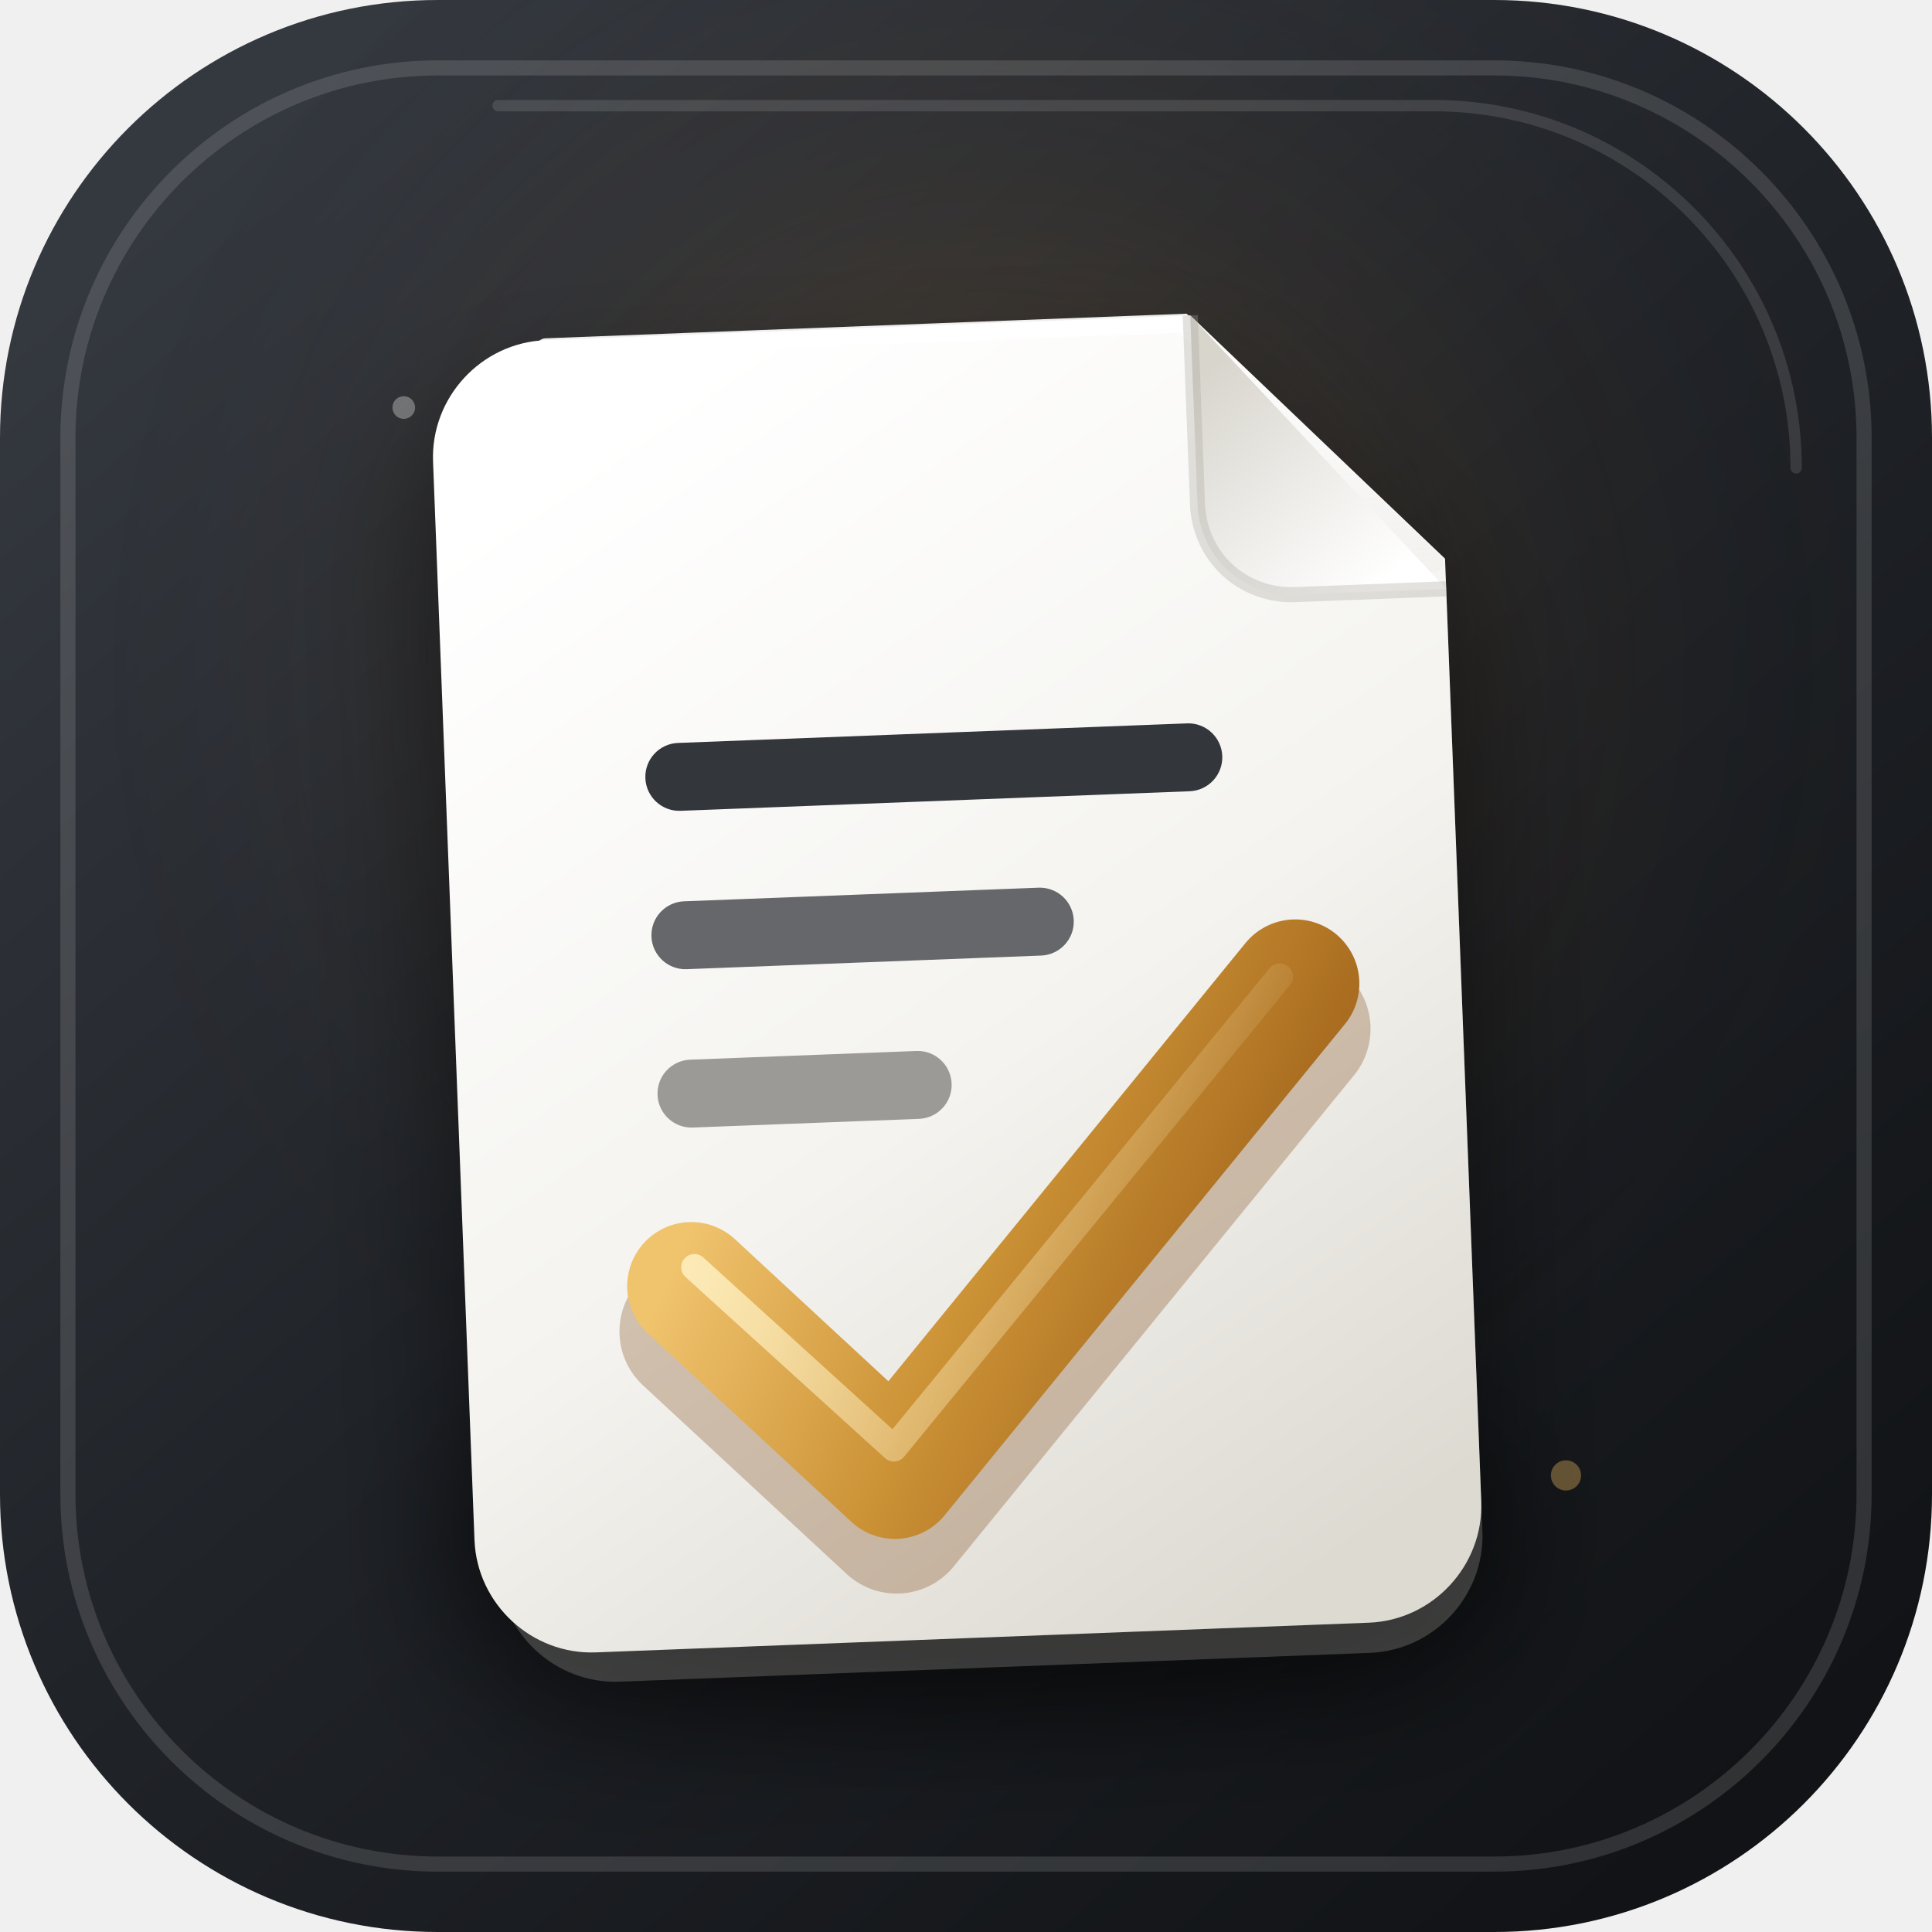
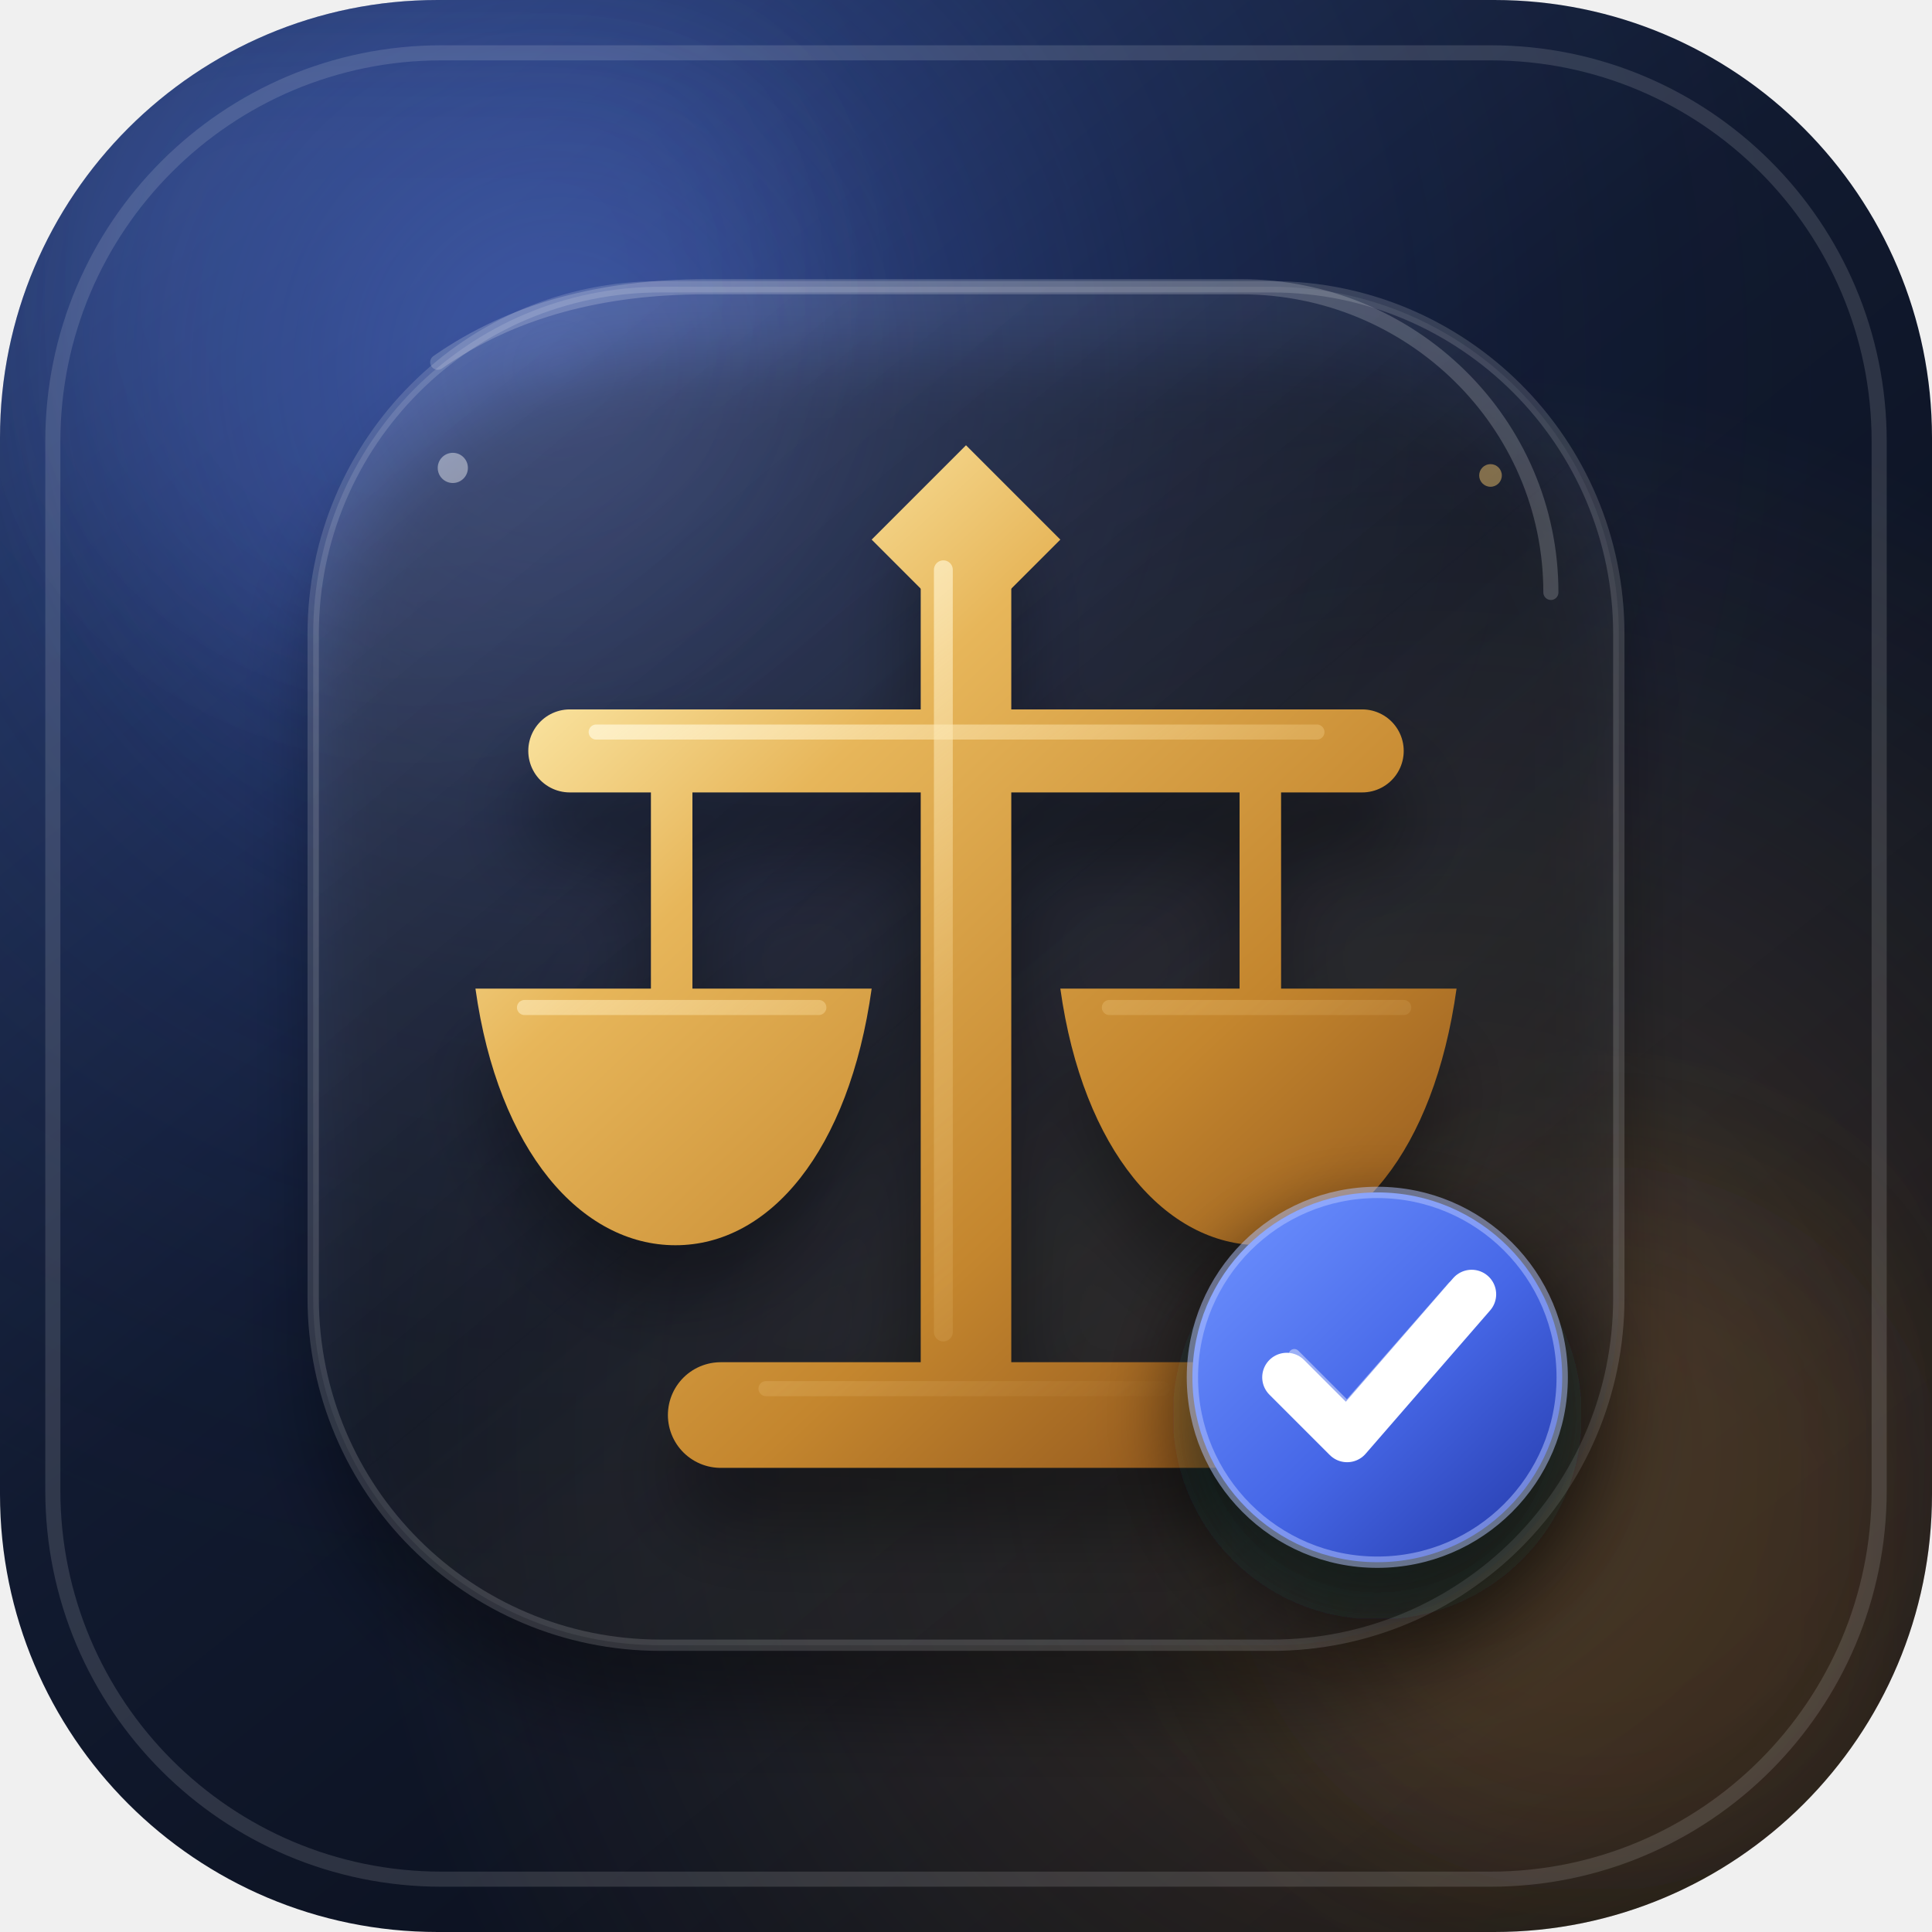
<svg xmlns="http://www.w3.org/2000/svg" viewBox="0 0 512 512" role="img" aria-label="Трекер юриста">
  <defs>
-     <linearGradient id="background" x1="64" y1="36" x2="452" y2="486" gradientUnits="userSpaceOnUse">
-       <stop offset="0" stop-color="#34383F" />
-       <stop offset="0.48" stop-color="#202328" />
-       <stop offset="1" stop-color="#111316" />
+     <linearGradient id="bg" x1="74" y1="30" x2="445" y2="492" gradientUnits="userSpaceOnUse">
+       <stop stop-color="#24365D" />
+       <stop offset="0.42" stop-color="#111A30" />
+       <stop offset="1" stop-color="#080B13" />
    </linearGradient>
-     <radialGradient id="halo" cx="0" cy="0" r="1" gradientTransform="translate(262 176) rotate(90) scale(250)" gradientUnits="userSpaceOnUse">
-       <stop stop-color="#D39A43" stop-opacity="0.26" />
-       <stop offset="0.52" stop-color="#A96B1E" stop-opacity="0.07" />
-       <stop offset="1" stop-color="#111316" stop-opacity="0" />
+     <radialGradient id="blueAura" cx="0" cy="0" r="1" gradientTransform="translate(151 96) rotate(49) scale(344)" gradientUnits="userSpaceOnUse">
+       <stop stop-color="#5B7FFF" stop-opacity="0.42" />
+       <stop offset="0.48" stop-color="#3556CB" stop-opacity="0.13" />
+       <stop offset="1" stop-color="#101529" stop-opacity="0" />
    </radialGradient>
-     <linearGradient id="paper" x1="166" y1="111" x2="358" y2="411" gradientUnits="userSpaceOnUse">
-       <stop stop-color="#FFFFFF" />
-       <stop offset="0.55" stop-color="#F4F3EF" />
-       <stop offset="1" stop-color="#DDDAD2" />
+     <radialGradient id="goldAura" cx="0" cy="0" r="1" gradientTransform="translate(382 382) rotate(-132) scale(286)" gradientUnits="userSpaceOnUse">
+       <stop stop-color="#E5A94F" stop-opacity="0.22" />
+       <stop offset="1" stop-color="#E5A94F" stop-opacity="0" />
+     </radialGradient>
+     <linearGradient id="glass" x1="112" y1="84" x2="400" y2="429" gradientUnits="userSpaceOnUse">
+       <stop stop-color="#FFFFFF" stop-opacity="0.13" />
+       <stop offset="0.5" stop-color="#FFFFFF" stop-opacity="0.045" />
+       <stop offset="1" stop-color="#071020" stop-opacity="0.18" />
    </linearGradient>
-     <linearGradient id="paperEdge" x1="250" y1="91" x2="266" y2="425" gradientUnits="userSpaceOnUse">
-       <stop stop-color="#FFFFFF" stop-opacity="0.92" />
-       <stop offset="1" stop-color="#BEBAB1" stop-opacity="0.18" />
+     <linearGradient id="gold" x1="150" y1="152" x2="357" y2="373" gradientUnits="userSpaceOnUse">
+       <stop stop-color="#FFF0B3" />
+       <stop offset="0.28" stop-color="#E7B65A" />
+       <stop offset="0.68" stop-color="#C4862E" />
+       <stop offset="1" stop-color="#8C521B" />
    </linearGradient>
-     <linearGradient id="fold" x1="325" y1="101" x2="370" y2="159" gradientUnits="userSpaceOnUse">
-       <stop stop-color="#D8D5CD" />
-       <stop offset="1" stop-color="#FFFFFF" />
+     <linearGradient id="goldEdge" x1="175" y1="155" x2="330" y2="360" gradientUnits="userSpaceOnUse">
+       <stop stop-color="#FFF8DC" stop-opacity="0.9" />
+       <stop offset="0.52" stop-color="#FFE2A0" stop-opacity="0.28" />
+       <stop offset="1" stop-color="#FFE2A0" stop-opacity="0" />
    </linearGradient>
-     <linearGradient id="gold" x1="192" y1="300" x2="332" y2="371" gradientUnits="userSpaceOnUse">
-       <stop stop-color="#F0C36D" />
-       <stop offset="0.48" stop-color="#CB9135" />
-       <stop offset="1" stop-color="#9C5E18" />
+     <linearGradient id="badge" x1="325" y1="317" x2="411" y2="406" gradientUnits="userSpaceOnUse">
+       <stop stop-color="#6D91FF" />
+       <stop offset="0.55" stop-color="#4667E7" />
+       <stop offset="1" stop-color="#273DAD" />
    </linearGradient>
-     <linearGradient id="goldHighlight" x1="198" y1="301" x2="319" y2="354" gradientUnits="userSpaceOnUse">
-       <stop stop-color="#FFF2C5" stop-opacity="0.82" />
-       <stop offset="1" stop-color="#FFF2C5" stop-opacity="0" />
-     </linearGradient>
-     <filter id="cardBlur" x="-40%" y="-30%" width="180%" height="190%" color-interpolation-filters="sRGB">
-       <feGaussianBlur stdDeviation="18" />
+     <filter id="blurLarge" x="-50%" y="-50%" width="200%" height="200%">
+       <feGaussianBlur stdDeviation="24" />
    </filter>
-     <filter id="softGlow" x="-50%" y="-50%" width="200%" height="200%">
-       <feGaussianBlur stdDeviation="16" />
+     <filter id="blurSmall" x="-50%" y="-50%" width="200%" height="200%">
+       <feGaussianBlur stdDeviation="10" />
    </filter>
+     <clipPath id="iconClip">
+       <rect width="512" height="512" rx="116" />
+     </clipPath>
  </defs>
-   <rect width="512" height="512" rx="116" fill="url(#background)" />
-   <rect width="512" height="512" rx="116" fill="url(#halo)" />
-   <path d="M116 18h280c54 0 98 44 98 98v280c0 54-44 98-98 98H116c-54 0-98-44-98-98V116c0-54 44-98 98-98Z" fill="none" stroke="#FFFFFF" stroke-opacity="0.13" stroke-width="4" />
-   <path d="M132 28h248c53 0 96 43 96 96" fill="none" stroke="#FFFFFF" stroke-opacity="0.12" stroke-width="3" stroke-linecap="round" />
-   <ellipse cx="259" cy="405" rx="142" ry="45" fill="#000000" fill-opacity="0.34" filter="url(#softGlow)" />
-   <path d="M151 104h171l65 67v250c0 17-14 31-31 31H151c-17 0-31-14-31-31V135c0-17 14-31 31-31Z" fill="#000000" fill-opacity="0.52" transform="rotate(-2.2 256 256)" filter="url(#cardBlur)" />
-   <g transform="rotate(-2.2 256 256)">
-     <path d="M157 93h165l65 67v251c0 17-14 31-31 31H157c-17 0-31-14-31-31V124c0-17 14-31 31-31Z" fill="#A9A59D" fill-opacity="0.3" />
-     <path d="M151 86h171l65 67v250c0 17-14 31-31 31H151c-17 0-31-14-31-31V117c0-17 14-31 31-31Z" fill="url(#paper)" />
-     <path d="M151 88h169l64 66" fill="none" stroke="url(#paperEdge)" stroke-width="5" stroke-linecap="round" />
-     <path d="M322 86v50c0 14 11 25 25 25h40Z" fill="url(#fold)" />
-     <path d="M322 86v50c0 14 11 25 25 25h40" fill="none" stroke="#A7A39B" stroke-opacity="0.32" stroke-width="4" stroke-linejoin="round" />
-     <rect x="173" y="194" width="153" height="18" rx="9" fill="#33363B" />
-     <rect x="173" y="236" width="112" height="18" rx="9" fill="#65676A" />
-     <rect x="173" y="278" width="78" height="18" rx="9" fill="#9B9A96" />
-     <g>
-       <path d="m180 344 52 52 111-126" fill="none" stroke="#7D4915" stroke-opacity="0.3" stroke-width="39" stroke-linecap="round" stroke-linejoin="round" transform="translate(0 6)" />
-       <path d="m180 338 52 52 111-126" fill="none" stroke="url(#gold)" stroke-width="34" stroke-linecap="round" stroke-linejoin="round" />
-       <path d="m181 333 51 50 107-121" fill="none" stroke="url(#goldHighlight)" stroke-width="7" stroke-linecap="round" stroke-linejoin="round" />
+   <g clip-path="url(#iconClip)">
+     <rect width="512" height="512" fill="url(#bg)" />
+     <rect width="512" height="512" fill="url(#blueAura)" />
+     <rect width="512" height="512" fill="url(#goldAura)" />
+     <circle cx="110" cy="78" r="104" fill="#6E8CFF" fill-opacity="0.13" filter="url(#blurLarge)" />
+     <circle cx="422" cy="405" r="96" fill="#D28C34" fill-opacity="0.12" filter="url(#blurLarge)" />
+     <rect x="83" y="76" width="346" height="360" rx="92" fill="#000000" fill-opacity="0.36" transform="translate(0 18)" filter="url(#blurSmall)" />
+     <rect x="83" y="76" width="346" height="360" rx="92" fill="url(#glass)" stroke="#FFFFFF" stroke-opacity="0.15" stroke-width="3" />
+     <path d="M116 96c20-14 44-20 71-20h142c45 0 82 36 82 81" fill="none" stroke="#FFFFFF" stroke-opacity="0.19" stroke-width="4" stroke-linecap="round" />
+     <g opacity="0.35" transform="translate(0 13)" filter="url(#blurSmall)" fill="#000000" stroke="#000000">
+       <path d="M256 143v218" stroke-width="27" stroke-linecap="round" />
+       <path d="M151 203h210" stroke-width="25" stroke-linecap="round" />
+       <path d="M179 204v62M333 204v62" stroke-width="13" stroke-linecap="round" />
+       <path d="M127 267h104c-9 42-29 64-52 64s-43-22-52-64ZM281 267h104c-9 42-29 64-52 64s-43-22-52-64Z" stroke="none" />
+       <path d="M194 377h124" stroke-width="31" stroke-linecap="round" />
    </g>
+     <g fill="url(#gold)" stroke="url(#gold)" stroke-linejoin="round">
+       <path d="M256 141v221" fill="none" stroke-width="24" stroke-linecap="round" />
+       <path d="M151 199h210" fill="none" stroke-width="22" stroke-linecap="round" />
+       <path d="M178 200v67M334 200v67" fill="none" stroke-width="11" stroke-linecap="round" />
+       <path d="M126 262h105c-6 43-27 68-52 68s-47-25-53-68Z" stroke="none" />
+       <path d="M281 262h105c-6 43-27 68-52 68s-47-25-53-68Z" stroke="none" />
+       <path d="M191 375h130" fill="none" stroke-width="28" stroke-linecap="round" />
+       <path d="m256 118 25 25-25 25-25-25Z" stroke="none" />
+     </g>
+     <g fill="none" stroke="url(#goldEdge)" stroke-linecap="round">
+       <path d="M250 151v202" stroke-width="5" />
+       <path d="M158 194h191" stroke-width="4" />
+       <path d="M139 267h78" stroke-width="4" />
+       <path d="M294 267h78" stroke-width="4" />
+       <path d="M203 368h105" stroke-width="4" />
+     </g>
+     <circle cx="365" cy="365" r="54" fill="#050A17" fill-opacity="0.55" filter="url(#blurSmall)" transform="translate(0 10)" />
+     <circle cx="365" cy="365" r="49" fill="url(#badge)" stroke="#B9C8FF" stroke-opacity="0.5" stroke-width="3" />
+     <path d="m341 365 16 16 33-38" fill="none" stroke="#FFFFFF" stroke-width="13" stroke-linecap="round" stroke-linejoin="round" />
+     <path d="m343 359 14 14 28-32" fill="none" stroke="#FFFFFF" stroke-opacity="0.42" stroke-width="3" stroke-linecap="round" />
+     <circle cx="120" cy="124" r="4" fill="#FFFFFF" fill-opacity="0.42" />
+     <circle cx="395" cy="126" r="3" fill="#E9BC69" fill-opacity="0.5" />
  </g>
-   <circle cx="107" cy="108" r="3" fill="#FFFFFF" fill-opacity="0.32" />
-   <circle cx="415" cy="391" r="4" fill="#E6B65F" fill-opacity="0.38" />
+   <rect x="14" y="14" width="484" height="484" rx="103" fill="none" stroke="#FFFFFF" stroke-opacity="0.13" stroke-width="4" />
</svg>
